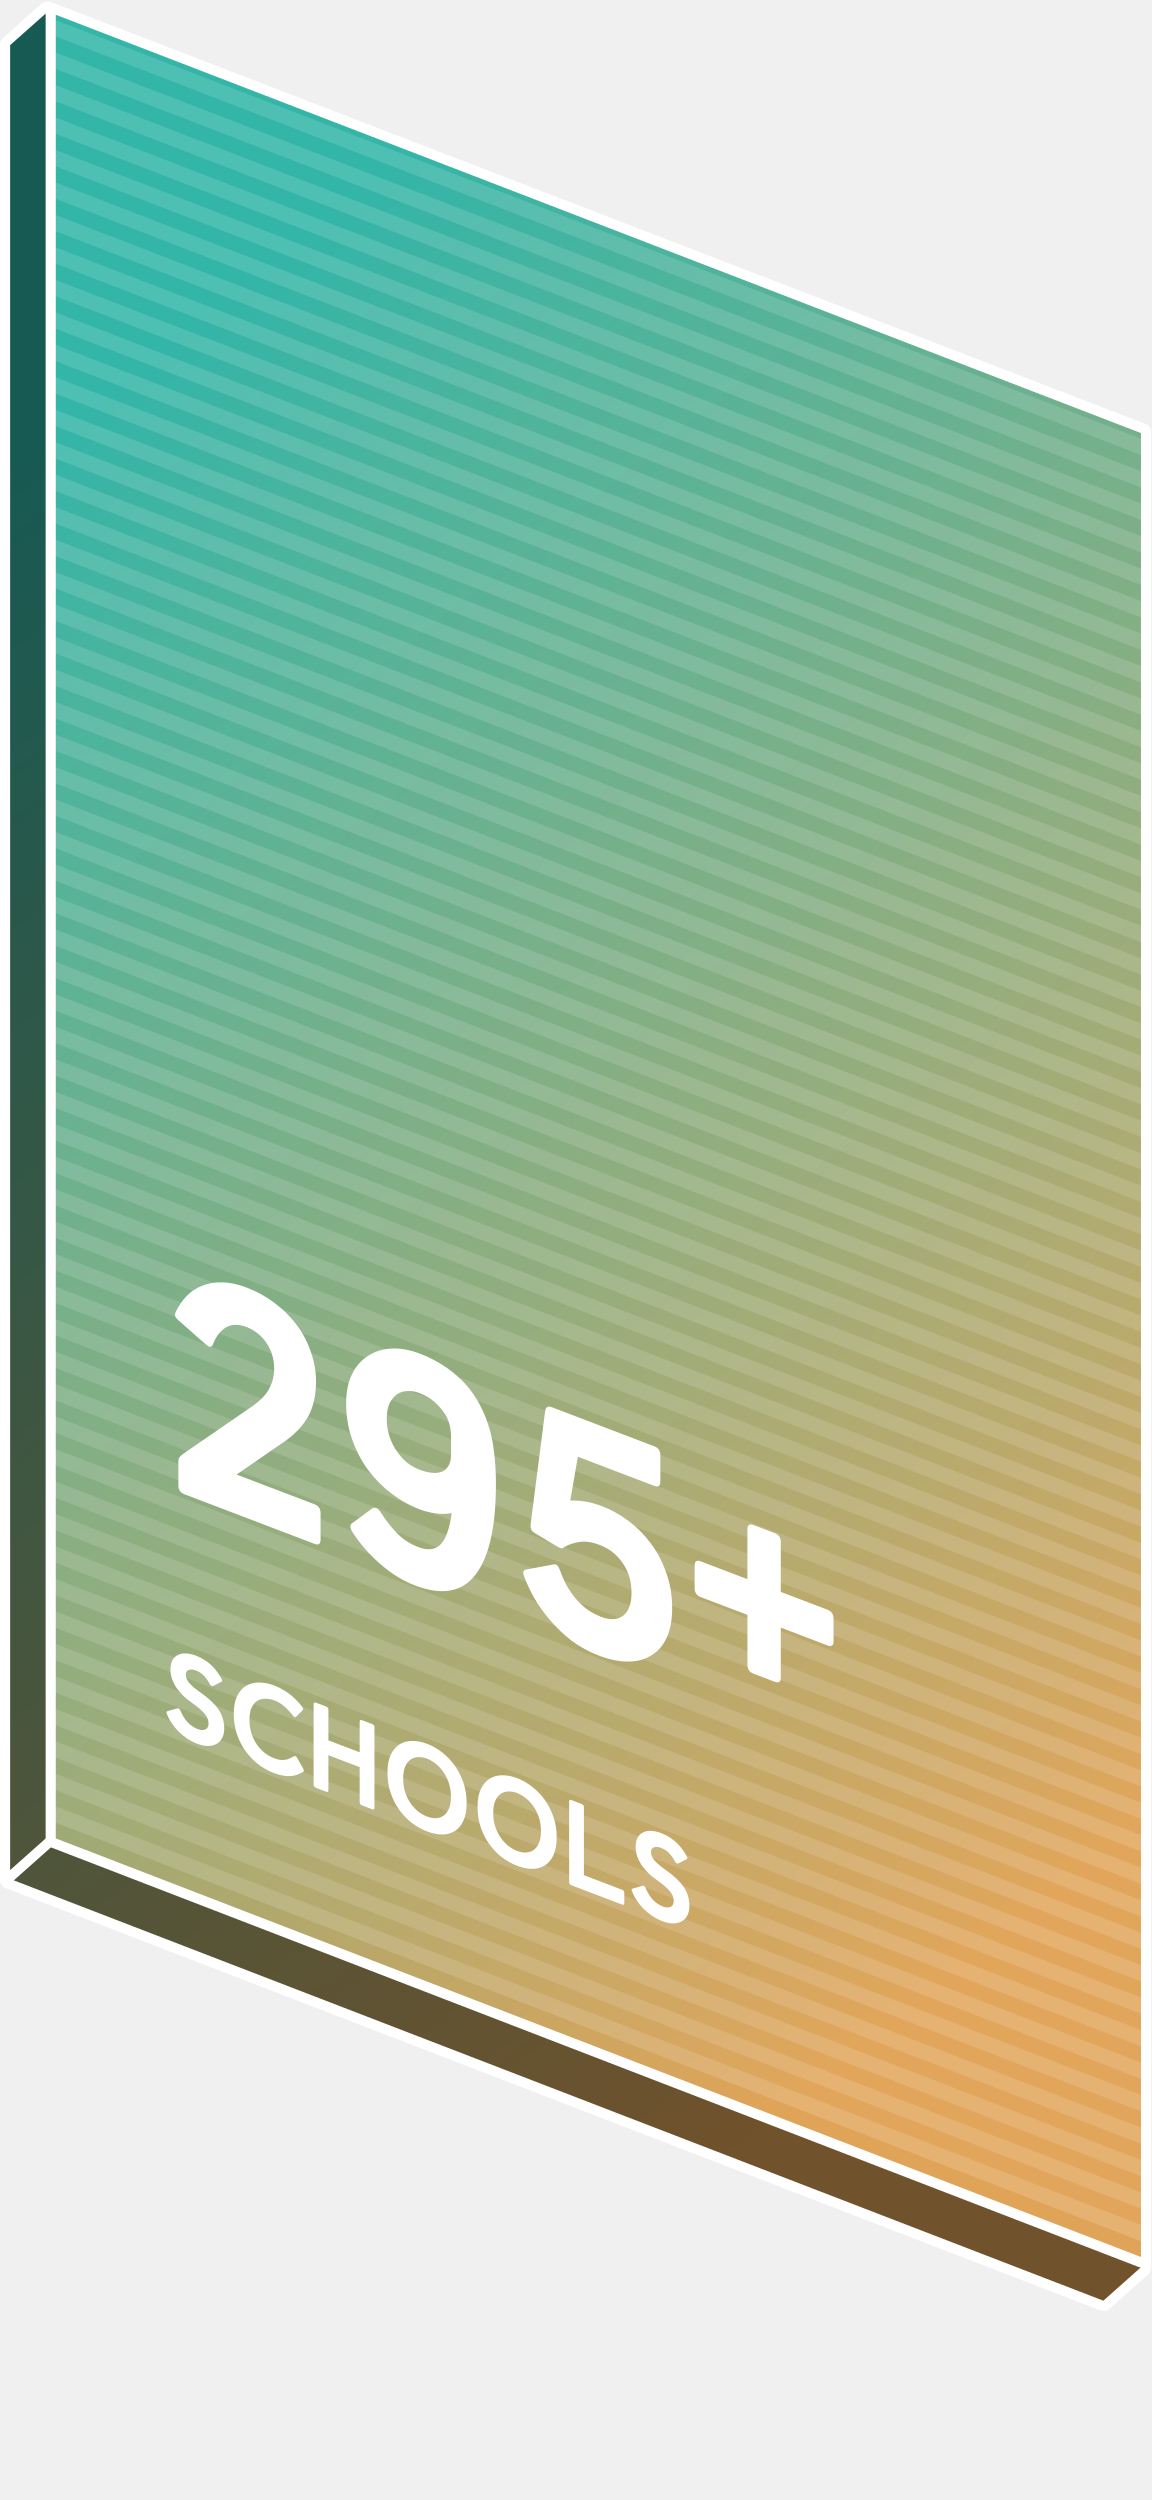
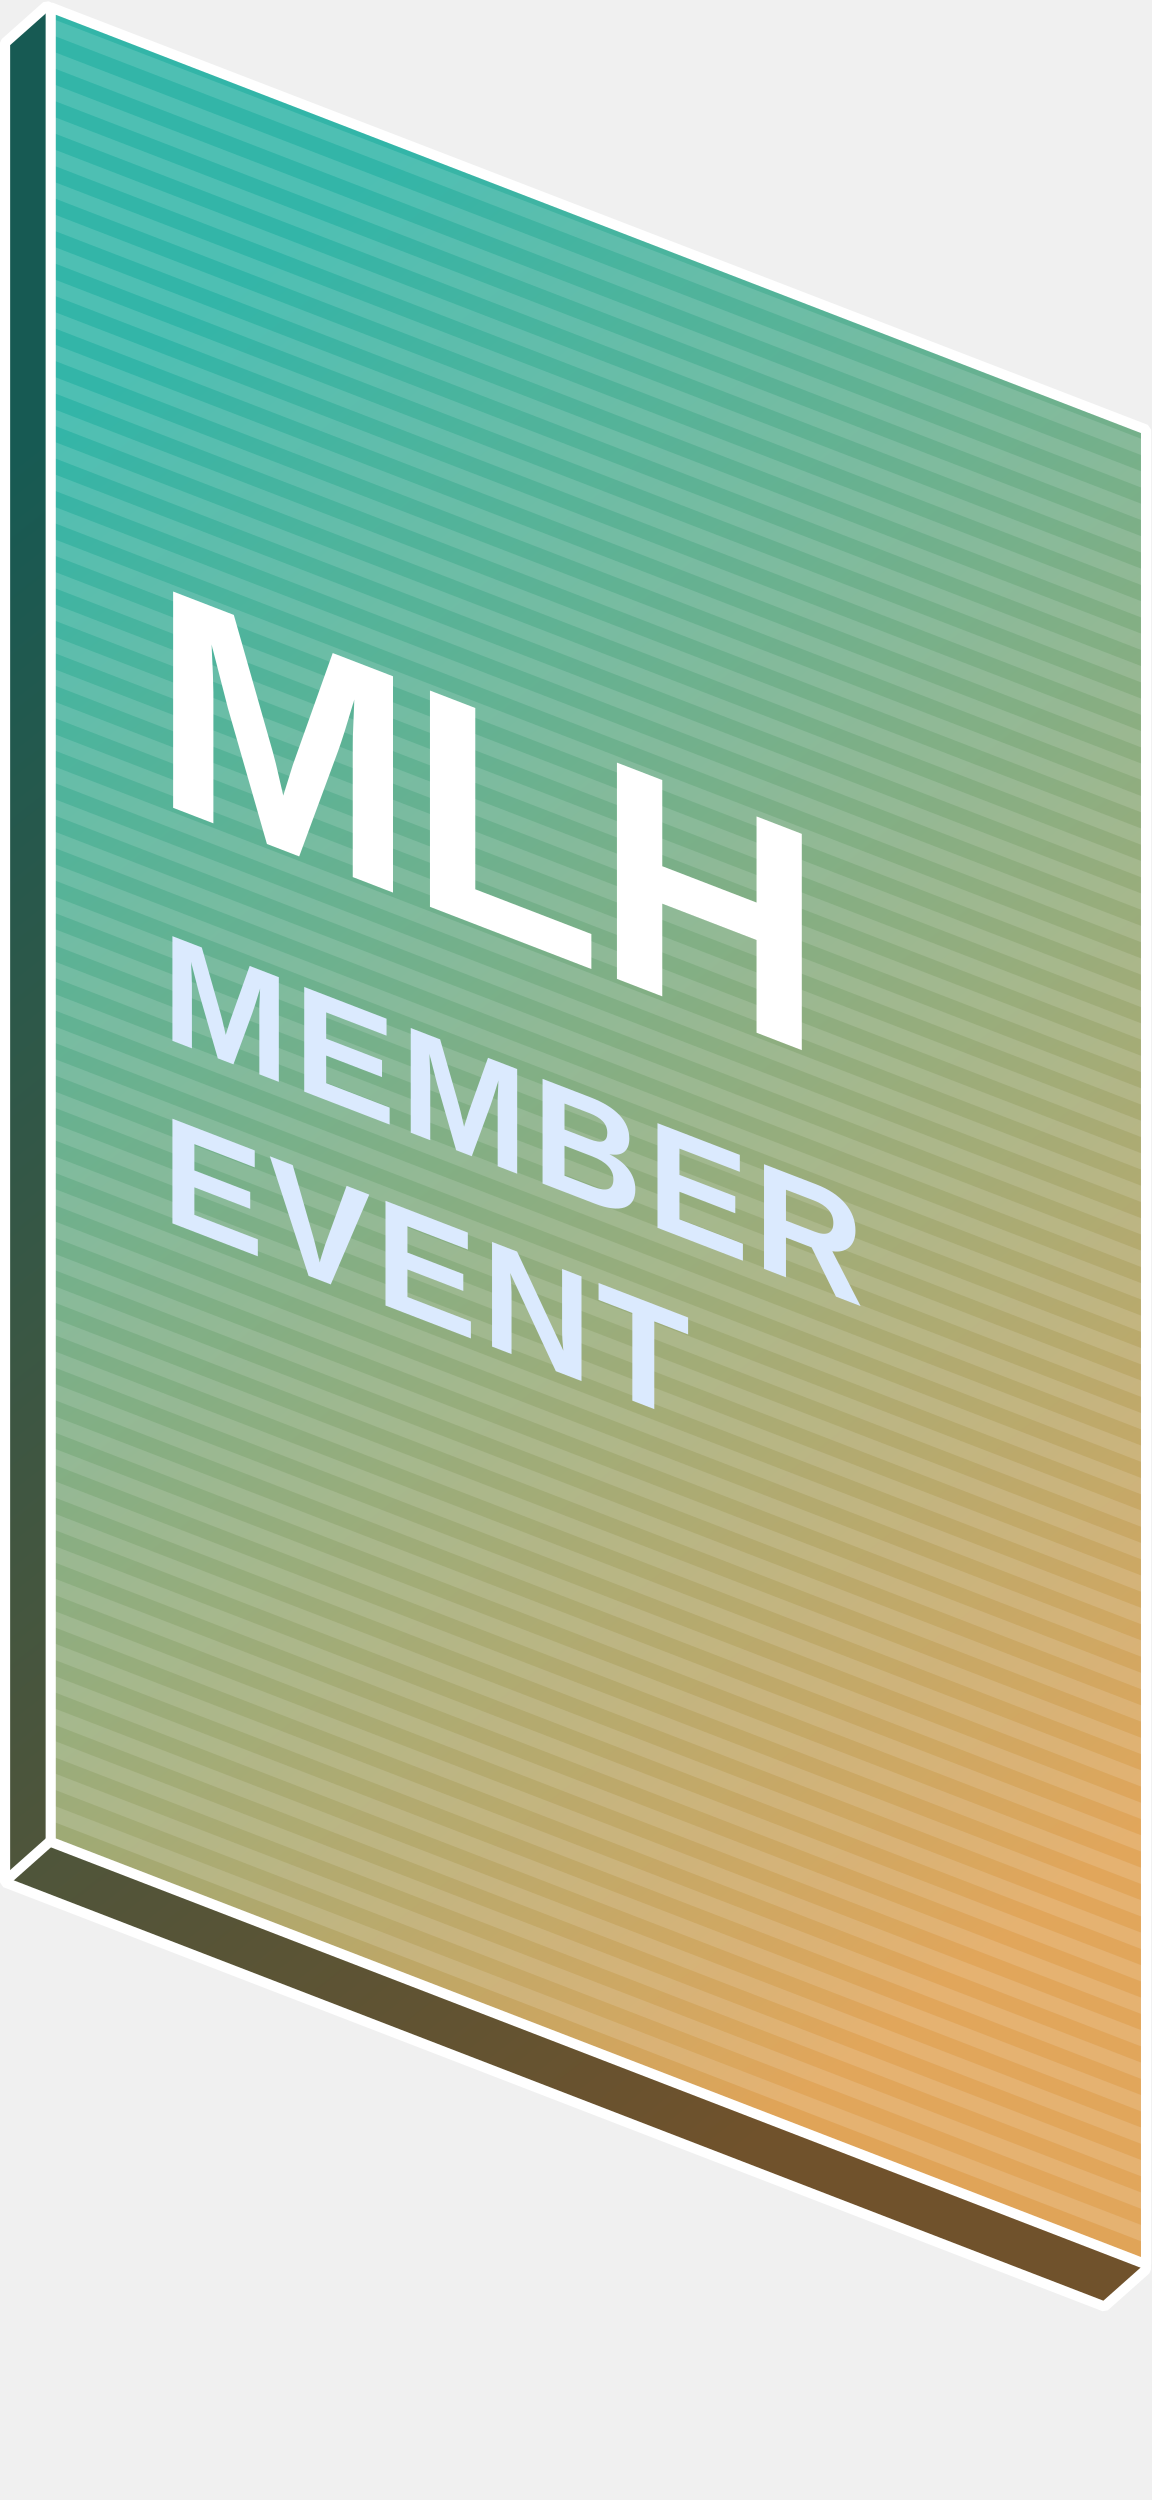
<svg xmlns="http://www.w3.org/2000/svg" xmlns:xlink="http://www.w3.org/1999/xlink" fill="none" height="493" viewBox="0 0 227 493" width="227">
  <linearGradient id="a">
    <stop offset="0" stop-color="#2fb4a6" />
    <stop offset="1" stop-color="#e0a458" />
  </linearGradient>
  <linearGradient id="b" gradientUnits="userSpaceOnUse" x1=".48" x2="216.459" xlink:href="#a" y1="93.448" y2="368.201" />
  <linearGradient id="c" gradientUnits="userSpaceOnUse" x1="9.48" x2="225.459" xlink:href="#a" y1="85.448" y2="360.2" />
  <clipPath id="d">
    <path d="m10 2h217v490.045h-217z" />
  </clipPath>
  <path d="m9.185 1.174-8.185 7.275v362.766l216.791 83.633 8.198-7.287-8.973-354.869z" fill="url(#b)" />
  <path d="m9.185 1.174-8.185 7.275v362.766l216.791 83.633 8.198-7.287-8.973-354.869z" fill="#000" fill-opacity=".5" />
  <g stroke="#fff">
    <path d="m9.185 1.174-8.185 7.275v362.766l216.791 83.633 8.198-7.287-8.973-354.869z" stroke-linejoin="bevel" stroke-width="2" />
    <path d="m226 446.542v-361.823l-216-83.262v361.758z" fill="url(#c)" stroke-linejoin="bevel" stroke-width="2" />
    <path d="m1 371 9-8" stroke-width="2" />
    <g clip-path="url(#d)" stroke-linejoin="bevel" stroke-width="3">
      <path d="m359 139.804-349-134.604" stroke-opacity=".15" />
      <path d="m359 136.604-349-134.604" stroke-opacity=".02" />
      <path d="m359 146.209-349-134.605" stroke-opacity=".15" />
      <path d="m359 143.009-349-134.605" stroke-opacity=".02" />
      <path d="m359 152.613-349-134.604" stroke-opacity=".15" />
      <path d="m359 149.413-349-134.604" stroke-opacity=".02" />
      <path d="m359 159.018-349-134.605" stroke-opacity=".15" />
      <path d="m359 155.818-349-134.605" stroke-opacity=".02" />
      <path d="m359 165.422-349-134.605" stroke-opacity=".15" />
      <path d="m359 162.222-349-134.605" stroke-opacity=".02" />
      <path d="m359 171.826-349-134.604" stroke-opacity=".15" />
      <path d="m359 168.626-349-134.604" stroke-opacity=".02" />
      <path d="m359 178.231-349-134.605" stroke-opacity=".15" />
      <path d="m359 175.031-349-134.605" stroke-opacity=".02" />
      <path d="m359 184.635-349-134.605" stroke-opacity=".15" />
      <path d="m359 181.435-349-134.604" stroke-opacity=".02" />
      <path d="m359 191.039-349-134.604" stroke-opacity=".15" />
      <path d="m359 187.839-349-134.604" stroke-opacity=".02" />
      <path d="m359 197.444-349-134.605" stroke-opacity=".15" />
      <path d="m359 194.244-349-134.605" stroke-opacity=".02" />
      <path d="m359 203.848-349-134.604" stroke-opacity=".15" />
      <path d="m359 200.648-349-134.604" stroke-opacity=".02" />
      <path d="m359 210.252-349-134.604" stroke-opacity=".15" />
      <path d="m359 207.052-349-134.604" stroke-opacity=".02" />
      <path d="m359 216.657-349-134.605" stroke-opacity=".15" />
      <path d="m359 213.457-349-134.605" stroke-opacity=".02" />
      <path d="m359 223.061-349-134.604" stroke-opacity=".15" />
      <path d="m359 219.861-349-134.604" stroke-opacity=".02" />
      <path d="m359 229.465-349-134.604" stroke-opacity=".15" />
      <path d="m359 226.266-349-134.605" stroke-opacity=".02" />
      <path d="m359 235.87-349-134.604" stroke-opacity=".15" />
      <path d="m359 232.67-349-134.604" stroke-opacity=".02" />
      <path d="m359 242.274-349-134.604" stroke-opacity=".15" />
      <path d="m359 239.074-349-134.604" stroke-opacity=".02" />
      <path d="m359 248.679-349-134.605" stroke-opacity=".15" />
      <path d="m359 245.479-349-134.605" stroke-opacity=".02" />
      <path d="m359 255.083-349-134.604" stroke-opacity=".15" />
      <path d="m359 251.883-349-134.604" stroke-opacity=".02" />
      <path d="m359 261.487-349-134.604" stroke-opacity=".15" />
      <path d="m359 258.288-349-134.605" stroke-opacity=".02" />
      <path d="m359 267.892-349-134.605" stroke-opacity=".15" />
      <path d="m359 264.692-349-134.605" stroke-opacity=".02" />
      <path d="m359 274.296-349-134.604" stroke-opacity=".15" />
      <path d="m359 271.096-349-134.604" stroke-opacity=".02" />
      <path d="m359 280.701-349-134.605" stroke-opacity=".15" />
      <path d="m359 277.501-349-134.605" stroke-opacity=".02" />
      <path d="m359 287.105-349-134.605" stroke-opacity=".15" />
      <path d="m359 283.905-349-134.604" stroke-opacity=".02" />
      <path d="m359 293.509-349-134.604" stroke-opacity=".15" />
      <path d="m359 290.309-349-134.604" stroke-opacity=".02" />
      <path d="m359 299.914-349-134.605" stroke-opacity=".15" />
      <path d="m359 296.714-349-134.605" stroke-opacity=".02" />
      <path d="m359 306.318-349-134.604" stroke-opacity=".15" />
      <path d="m359 303.118-349-134.604" stroke-opacity=".02" />
      <path d="m359 312.722-349-134.604" stroke-opacity=".15" />
      <path d="m359 309.522-349-134.604" stroke-opacity=".02" />
      <path d="m359 319.127-349-134.605" stroke-opacity=".15" />
      <path d="m359 315.927-349-134.604" stroke-opacity=".02" />
      <path d="m359 325.531-349-134.604" stroke-opacity=".15" />
      <path d="m359 322.331-349-134.604" stroke-opacity=".02" />
      <path d="m359 331.935-349-134.604" stroke-opacity=".15" />
      <path d="m359 328.736-349-134.605" stroke-opacity=".02" />
      <path d="m359 338.34-349-134.604" stroke-opacity=".15" />
      <path d="m359 335.14-349-134.604" stroke-opacity=".02" />
      <path d="m359 344.744-349-134.604" stroke-opacity=".15" />
      <path d="m359 341.544-349-134.604" stroke-opacity=".02" />
      <path d="m359 351.149-349-134.605" stroke-opacity=".15" />
      <path d="m359 347.949-349-134.605" stroke-opacity=".02" />
      <path d="m359 357.553-349-134.604" stroke-opacity=".15" />
      <path d="m359 354.353-349-134.604" stroke-opacity=".02" />
      <path d="m359 363.957-349-134.604" stroke-opacity=".15" />
      <path d="m359 360.757-349-134.604" stroke-opacity=".02" />
      <path d="m359 370.362-349-134.605" stroke-opacity=".15" />
      <path d="m359 367.162-349-134.605" stroke-opacity=".02" />
      <path d="m359 376.766-349-134.604" stroke-opacity=".15" />
      <path d="m359 373.566-349-134.604" stroke-opacity=".02" />
      <path d="m359 383.171-349-134.605" stroke-opacity=".15" />
      <path d="m359 379.971-349-134.605" stroke-opacity=".02" />
      <path d="m359 389.575-349-134.605" stroke-opacity=".15" />
      <path d="m359 386.375-349-134.604" stroke-opacity=".02" />
      <path d="m359 395.979-349-134.604" stroke-opacity=".15" />
      <path d="m359 392.779-349-134.604" stroke-opacity=".02" />
      <path d="m359 402.384-349-134.605" stroke-opacity=".15" />
      <path d="m359 399.184-349-134.605" stroke-opacity=".02" />
      <path d="m359 408.788-349-134.604" stroke-opacity=".15" />
      <path d="m359 405.588-349-134.604" stroke-opacity=".02" />
      <path d="m359 415.192-349-134.604" stroke-opacity=".15" />
      <path d="m359 411.992-349-134.604" stroke-opacity=".02" />
      <path d="m359 421.597-349-134.605" stroke-opacity=".15" />
      <path d="m359 418.397-349-134.605" stroke-opacity=".02" />
      <path d="m359 428.001-349-134.604" stroke-opacity=".15" />
      <path d="m359 424.801-349-134.604" stroke-opacity=".02" />
      <path d="m359 434.405-349-134.604" stroke-opacity=".15" />
      <path d="m359 431.205-349-134.604" stroke-opacity=".02" />
      <path d="m359 440.81-349-134.605" stroke-opacity=".15" />
      <path d="m359 437.61-349-134.605" stroke-opacity=".02" />
      <path d="m359 447.214-349-134.604" stroke-opacity=".15" />
      <path d="m359 444.014-349-134.604" stroke-opacity=".02" />
      <path d="m359 453.619-349-134.605" stroke-opacity=".15" />
      <path d="m359 450.419-349-134.605" stroke-opacity=".02" />
      <path d="m359 460.023-349-134.605" stroke-opacity=".15" />
      <path d="m359 456.823-349-134.604" stroke-opacity=".02" />
      <path d="m359 466.427-349-134.604" stroke-opacity=".15" />
      <path d="m359 463.227-349-134.604" stroke-opacity=".02" />
      <path d="m359 472.832-349-134.605" stroke-opacity=".15" />
      <path d="m359 469.632-349-134.605" stroke-opacity=".02" />
      <path d="m359 479.236-349-134.604" stroke-opacity=".15" />
      <path d="m359 476.036-349-134.604" stroke-opacity=".02" />
      <path d="m359 485.64-349-134.604" stroke-opacity=".15" />
      <path d="m359 482.44-349-134.604" stroke-opacity=".02" />
      <path d="m359 492.045-349-134.605" stroke-opacity=".15" />
      <path d="m359 488.845-349-134.605" stroke-opacity=".02" />
    </g>
  </g>
-   <path d="m35.169 288.449c0-.427.04-.732.12-.915.12-.21.319-.433.598-.667l13.754-9.475c1.714-1.18 2.87-2.382 3.468-3.605.638-1.207.957-2.515.957-3.923 0-1.792-.478-3.425-1.435-4.899-.957-1.517-2.312-2.61-4.066-3.279-1.595-.608-2.95-.571-4.066.113-1.076.656-1.913 1.766-2.511 3.33-.159.409-.419.544-.777.407-.199-.076-.419-.223-.658-.442l-5.382-4.741c-.439-.381-.658-.742-.658-1.083 0-.213.06-.425.179-.636.558-1.152 1.256-2.166 2.093-3.041.877-.903 1.894-1.582 3.05-2.037 1.196-.483 2.511-.706 3.947-.671 1.475.008 3.07.339 4.784.993 2.073.791 3.947 1.825 5.621 3.104 1.714 1.294 3.169 2.745 4.365 4.353 1.196 1.608 2.113 3.366 2.751 5.273.678 1.88 1.017 3.823 1.017 5.828 0 2.688-.518 4.986-1.555 6.895-1.036 1.866-2.631 3.54-4.784 5.023l-9.328 6.426 15.368 5.862c.797.304 1.196.883 1.196 1.736v5.248c0 .853-.399 1.128-1.196.824l-25.653-9.785c-.797-.304-1.196-.883-1.196-1.736zm38.172 9.056c.279-.192.578-.228.897-.106.239.091.498.339.777.744 1.076 1.691 2.193 3.119 3.349 4.286 1.196 1.181 2.571 2.068 4.126 2.661 1.874.715 3.329.545 4.365-.511 1.076-1.082 1.814-3.148 2.212-6.196-1.036.202-2.113.219-3.229.049s-2.153-.437-3.11-.802c-1.993-.761-3.867-1.817-5.621-3.168-1.754-1.352-3.289-2.919-4.604-4.701-1.315-1.824-2.352-3.841-3.11-6.05-.757-2.208-1.136-4.529-1.136-6.961 0-2.219.379-4.122 1.136-5.711.797-1.615 1.854-2.834 3.169-3.655 1.316-.863 2.85-1.345 4.604-1.443 1.754-.099 3.628.231 5.621.992 3.149 1.201 5.88 2.925 8.192 5.172 2.312 2.248 4.066 5.157 5.262 8.727.518 1.521.897 3.244 1.136 5.17.279 1.898.419 4.106.419 6.623 0 8.448-1.335 14.403-4.006 17.864-2.631 3.477-6.618 4.196-11.96 2.159-2.352-.898-4.624-2.298-6.817-4.201s-4.046-4.039-5.561-6.409c-.239-.347-.359-.691-.359-1.033 0-.256.1-.452.299-.59zm15.607-13.823c0-.982-.08-1.823-.239-2.523-.16-.701-.419-1.376-.777-2.025-.558-.938-1.256-1.78-2.093-2.526-.837-.789-1.894-1.427-3.169-1.913-.797-.304-1.575-.43-2.332-.378-.757.01-1.435.221-2.033.633s-1.096 1.011-1.495 1.798c-.359.802-.538 1.821-.538 3.058 0 1.238.179 2.394.538 3.47.359 1.075.837 2.047 1.435 2.915s1.276 1.617 2.033 2.248c.797.602 1.635 1.071 2.511 1.406.837.319 1.635.516 2.392.592.757.075 1.435-.007 2.033-.249.439-.174.837-.534 1.196-1.079.359-.546.538-1.331.538-2.355zm20.162 24.842c.16-.067.339-.063.538.013.24.092.459.367.658.827.319.89.698 1.802 1.136 2.738.479.907 1.057 1.811 1.734 2.709.678.856 1.455 1.643 2.332 2.362.878.675 1.894 1.234 3.05 1.675 1.754.669 3.189.598 4.306-.214 1.116-.854 1.674-2.369 1.674-4.545 0-2.262-.578-4.21-1.734-5.846-1.156-1.678-2.671-2.875-4.545-3.589-1.515-.578-2.85-.767-4.006-.568-1.156.156-2.133.487-2.93.994-.12.082-.259.157-.419.224-.12.04-.279.022-.478-.054-.16-.061-.319-.143-.479-.247l-4.425-2.647c-.398-.238-.658-.486-.777-.745-.08-.286-.12-.579-.12-.877l2.871-22.458c.119-.807.538-1.074 1.255-.801l20.272 7.732c.797.304 1.196.883 1.196 1.737v5.247c0 .854-.399 1.128-1.196.824l-15.069-5.747-1.495 8.645c1.156-.028 2.192.047 3.109.226.917.137 2.013.448 3.289.935 1.714.654 3.389 1.591 5.023 2.812 1.675 1.236 3.15 2.716 4.425 4.44 1.276 1.681 2.292 3.605 3.05 5.771.797 2.139 1.196 4.488 1.196 7.048 0 2.304-.359 4.237-1.076 5.797-.718 1.561-1.735 2.731-3.05 3.509-1.276.794-2.791 1.197-4.545 1.211-1.754.013-3.667-.375-5.74-1.166-1.994-.76-3.808-1.751-5.442-2.971-1.595-1.249-3.01-2.599-4.246-4.052-1.235-1.452-2.292-2.943-3.169-4.473-.837-1.514-1.495-2.938-1.973-4.272-.08-.287-.12-.494-.12-.622 0-.341.199-.543.598-.604zm38.281 9.929-9.209-3.512c-.797-.304-1.196-.883-1.196-1.736v-4.48c0-.854.399-1.128 1.196-.824l9.209 3.512v-9.856c0-.853.399-1.128 1.196-.823l4.186 1.596c.797.304 1.196.883 1.196 1.736v9.856l9.209 3.513c.797.304 1.196.883 1.196 1.736v4.48c0 .853-.399 1.128-1.196.824l-9.209-3.513v9.856c0 .854-.399 1.128-1.196.824l-4.186-1.596c-.797-.305-1.196-.883-1.196-1.737zm-112.477 18.451c.105-.04.209-.04.314 0 .075.028.135.067.179.116.045.049.097.141.157.276.434 1.029.942 1.839 1.525 2.43.583.574 1.211.989 1.884 1.246.613.234 1.121.26 1.525.078.418-.193.628-.593.628-1.201 0-.656-.262-1.292-.785-1.907-.508-.626-1.345-1.345-2.511-2.158-.523-.36-1.039-.772-1.547-1.238-.508-.482-.964-1-1.368-1.554-.389-.564-.703-1.156-.942-1.775-.239-.636-.359-1.289-.359-1.961 0-.72.12-1.323.359-1.807.254-.479.606-.833 1.054-1.062.448-.245.979-.355 1.592-.329.628.015 1.315.166 2.063.451.628.239 1.196.528 1.704.866.523.343.987.712 1.39 1.106.404.394.762.811 1.076 1.251.314.439.591.881.83 1.324.09.162.135.284.135.364 0 .096-.06.177-.179.243l-1.57.793c-.12.051-.224.059-.314.025-.164-.063-.291-.184-.381-.362-.329-.637-.703-1.18-1.121-1.627-.419-.464-.964-.824-1.637-1.081-.239-.091-.478-.15-.718-.178-.239-.027-.456-.005-.65.064-.179.06-.329.171-.449.333-.105.152-.157.365-.157.637 0 .544.232 1.088.695 1.633.478.55 1.218 1.176 2.22 1.878.792.559 1.48 1.109 2.063 1.651.583.543 1.069 1.096 1.458 1.66.389.565.673 1.161.852 1.789.194.618.291 1.287.291 2.007 0 .704-.135 1.317-.404 1.839-.254.511-.62.899-1.099 1.164-.464.272-1.024.41-1.682.415-.643.011-1.353-.132-2.13-.429-.703-.268-1.368-.609-1.996-1.025-.613-.426-1.181-.89-1.704-1.394-.508-.514-.957-1.061-1.345-1.641s-.703-1.172-.942-1.775c-.06-.151-.09-.267-.09-.347 0-.144.082-.232.247-.265zm24.845 11.804c.105.2.157.348.157.444 0 .144-.067.247-.202.307-.433.235-.86.424-1.278.569-.404.134-.837.209-1.301.224-.449.021-.934-.021-1.458-.124-.523-.104-1.114-.281-1.772-.532-1.046-.399-2.041-.962-2.982-1.689-.942-.728-1.772-1.588-2.489-2.582-.718-.994-1.286-2.106-1.704-3.338-.419-1.248-.628-2.583-.628-4.007s.217-2.59.65-3.496c.449-.917 1.039-1.596 1.772-2.037.748-.435 1.6-.654 2.556-.657.972.003 1.973.201 3.005.595.658.25 1.256.542 1.794.876.553.323 1.054.666 1.502 1.029s.852.741 1.211 1.134c.359.377.68.747.964 1.111.149.186.224.342.224.47 0 .08-.045.175-.135.285l-1.211 1.218c-.075.051-.135.093-.179.123-.03.021-.082.017-.157-.011-.09-.035-.187-.12-.291-.256-.583-.75-1.166-1.372-1.749-1.867-.568-.504-1.211-.894-1.929-1.167-.583-.223-1.173-.336-1.772-.34-.583-.014-1.114.119-1.592.401-.464.271-.845.717-1.144 1.339-.284.612-.426 1.422-.426 2.43s.142 1.934.426 2.778c.284.829.658 1.563 1.121 2.204.464.625.979 1.158 1.547 1.598.583.431 1.159.754 1.727.971.493.188.927.305 1.301.352.374.03.71.015 1.009-.047.314-.056.591-.143.83-.26.254-.127.501-.257.74-.389.12-.083.247-.098.381-.047.12.046.232.168.336.368zm2.087-12.644c0-.32.149-.423.449-.308l2.018.769c.299.114.448.331.448.651v6.024l6.167 2.352v-6.024c0-.32.149-.423.449-.308l2.018.769c.299.114.448.331.448.651v15.84c0 .32-.149.423-.448.309l-2.018-.769c-.299-.115-.449-.332-.449-.652v-6.888l-6.167-2.352v6.888c0 .32-.149.423-.448.309l-2.018-.769c-.299-.115-.449-.332-.449-.652zm22.368 25.092c-1.046-.399-2.041-.954-2.982-1.665-.942-.728-1.772-1.588-2.489-2.582-.718-.993-1.286-2.106-1.704-3.338-.419-1.247-.628-2.591-.628-4.031 0-1.424.217-2.59.65-3.496.433-.923 1.009-1.607 1.727-2.054.718-.446 1.547-.673 2.489-.682.942-.009 1.921.18 2.938.568 1.017.388 1.996.945 2.938 1.673.942.727 1.772 1.587 2.489 2.581.718.994 1.293 2.117 1.727 3.371.434 1.237.65 2.568.65 3.992 0 1.44-.209 2.624-.628 3.552-.419.913-.987 1.592-1.704 2.038s-1.547.674-2.489.683c-.942-.007-1.936-.211-2.982-.61zm0-2.928c.553.211 1.106.318 1.659.321.568-.007 1.076-.157 1.525-.45.448-.293.815-.745 1.099-1.357.284-.612.426-1.422.426-2.43s-.142-1.926-.426-2.754c-.284-.828-.658-1.563-1.121-2.204-.449-.635-.957-1.165-1.525-1.589-.553-.435-1.099-.756-1.637-.961s-1.091-.304-1.659-.297c-.553-.003-1.061.139-1.525.427-.449.293-.815.745-1.099 1.357-.284.611-.426 1.421-.426 2.429s.135 1.923.404 2.746c.284.828.65 1.56 1.099 2.195.448.635.949 1.17 1.502 1.605.568.425 1.136.746 1.704.962zm17.76 9.702c-1.046-.399-2.041-.954-2.982-1.665-.942-.728-1.772-1.588-2.489-2.582-.718-.993-1.286-2.106-1.704-3.338-.419-1.247-.628-2.591-.628-4.031 0-1.424.217-2.59.65-3.496.433-.923 1.009-1.607 1.727-2.054.718-.446 1.547-.673 2.489-.682s1.921.18 2.938.568 1.996.945 2.938 1.673c.941.727 1.771 1.587 2.489 2.581.717.994 1.293 2.117 1.726 3.371.434 1.237.651 2.568.651 3.992 0 1.44-.21 2.624-.628 3.552-.419.913-.987 1.592-1.705 2.038-.717.447-1.547.674-2.489.683-.941-.007-1.936-.211-2.982-.61zm0-2.928c.553.211 1.106.318 1.659.321.568-.007 1.077-.157 1.525-.45.449-.293.815-.745 1.099-1.357s.426-1.422.426-2.43-.142-1.926-.426-2.754-.658-1.563-1.121-2.204c-.449-.635-.957-1.165-1.525-1.589-.553-.435-1.099-.755-1.637-.961-.538-.205-1.091-.304-1.659-.297-.553-.003-1.062.139-1.525.427-.449.293-.815.745-1.099 1.357-.284.611-.426 1.421-.426 2.429s.135 1.923.404 2.746c.284.828.65 1.56 1.099 2.195.449.635.949 1.17 1.503 1.605.568.425 1.136.746 1.704.962zm10.261-9.718c0-.32.149-.423.448-.309l2.018.77c.299.114.449.331.449.651v13.392l7.512 2.865c.299.114.449.331.449.651v1.968c0 .32-.15.423-.449.309l-9.979-3.806c-.299-.114-.448-.331-.448-.651zm14.412 16.609c.105-.04.21-.04.314 0 .075.029.135.067.18.116.045.05.097.142.157.276.433 1.03.942 1.84 1.525 2.43.583.574 1.21.99 1.883 1.246.613.234 1.121.26 1.525.078.419-.192.628-.592.628-1.2 0-.656-.262-1.292-.785-1.908-.508-.626-1.345-1.345-2.511-2.158-.524-.359-1.039-.772-1.548-1.238-.508-.482-.964-1-1.368-1.554-.388-.564-.702-1.156-.941-1.775-.24-.635-.359-1.289-.359-1.961 0-.72.119-1.322.359-1.807.254-.479.605-.833 1.054-1.062.448-.245.979-.354 1.592-.329.628.016 1.315.166 2.063.451.628.24 1.196.528 1.704.866.523.344.987.713 1.39 1.107.404.394.763.81 1.077 1.25s.59.881.829 1.325c.09.162.135.283.135.363 0 .096-.06.177-.18.243l-1.569.794c-.12.05-.225.058-.314.024-.165-.063-.292-.183-.381-.361-.329-.638-.703-1.18-1.122-1.628-.418-.464-.964-.824-1.637-1.08-.239-.092-.478-.151-.717-.178s-.456-.006-.65.064c-.18.059-.329.17-.449.333-.105.152-.157.364-.157.636 0 .544.232 1.088.695 1.633.479.551 1.219 1.177 2.22 1.879.793.558 1.48 1.108 2.063 1.651.583.542 1.069 1.095 1.458 1.66.389.564.673 1.16.852 1.789.194.618.291 1.287.291 2.007 0 .704-.134 1.317-.403 1.838-.254.511-.621.899-1.099 1.165-.463.271-1.024.409-1.682.414-.643.011-1.353-.132-2.13-.428-.703-.268-1.368-.61-1.996-1.025-.613-.426-1.181-.891-1.704-1.395-.508-.513-.957-1.06-1.346-1.641-.388-.58-.702-1.172-.941-1.775-.06-.151-.09-.266-.09-.346 0-.144.082-.233.247-.266z" fill="#fff" />
+   <g transform="matrix(1,0.385472,0,1,0,-3.85472)">
+     <text x="30" y="150" font-family="'Arial','Helvetica Neue',Helvetica,sans-serif" font-size="62" font-weight="900" letter-spacing="-1" fill="#FFFFFF">MLH</text>
+     <text x="32" y="196" font-family="'Arial','Helvetica Neue',Helvetica,sans-serif" font-size="30" font-weight="800" letter-spacing="1" fill="#DBEAFE">MEMBER</text>
+     <text x="32" y="232" font-family="'Arial','Helvetica Neue',Helvetica,sans-serif" font-size="30" font-weight="800" letter-spacing="1" fill="#DBEAFE">EVENT</text>
+   </g>
</svg>
